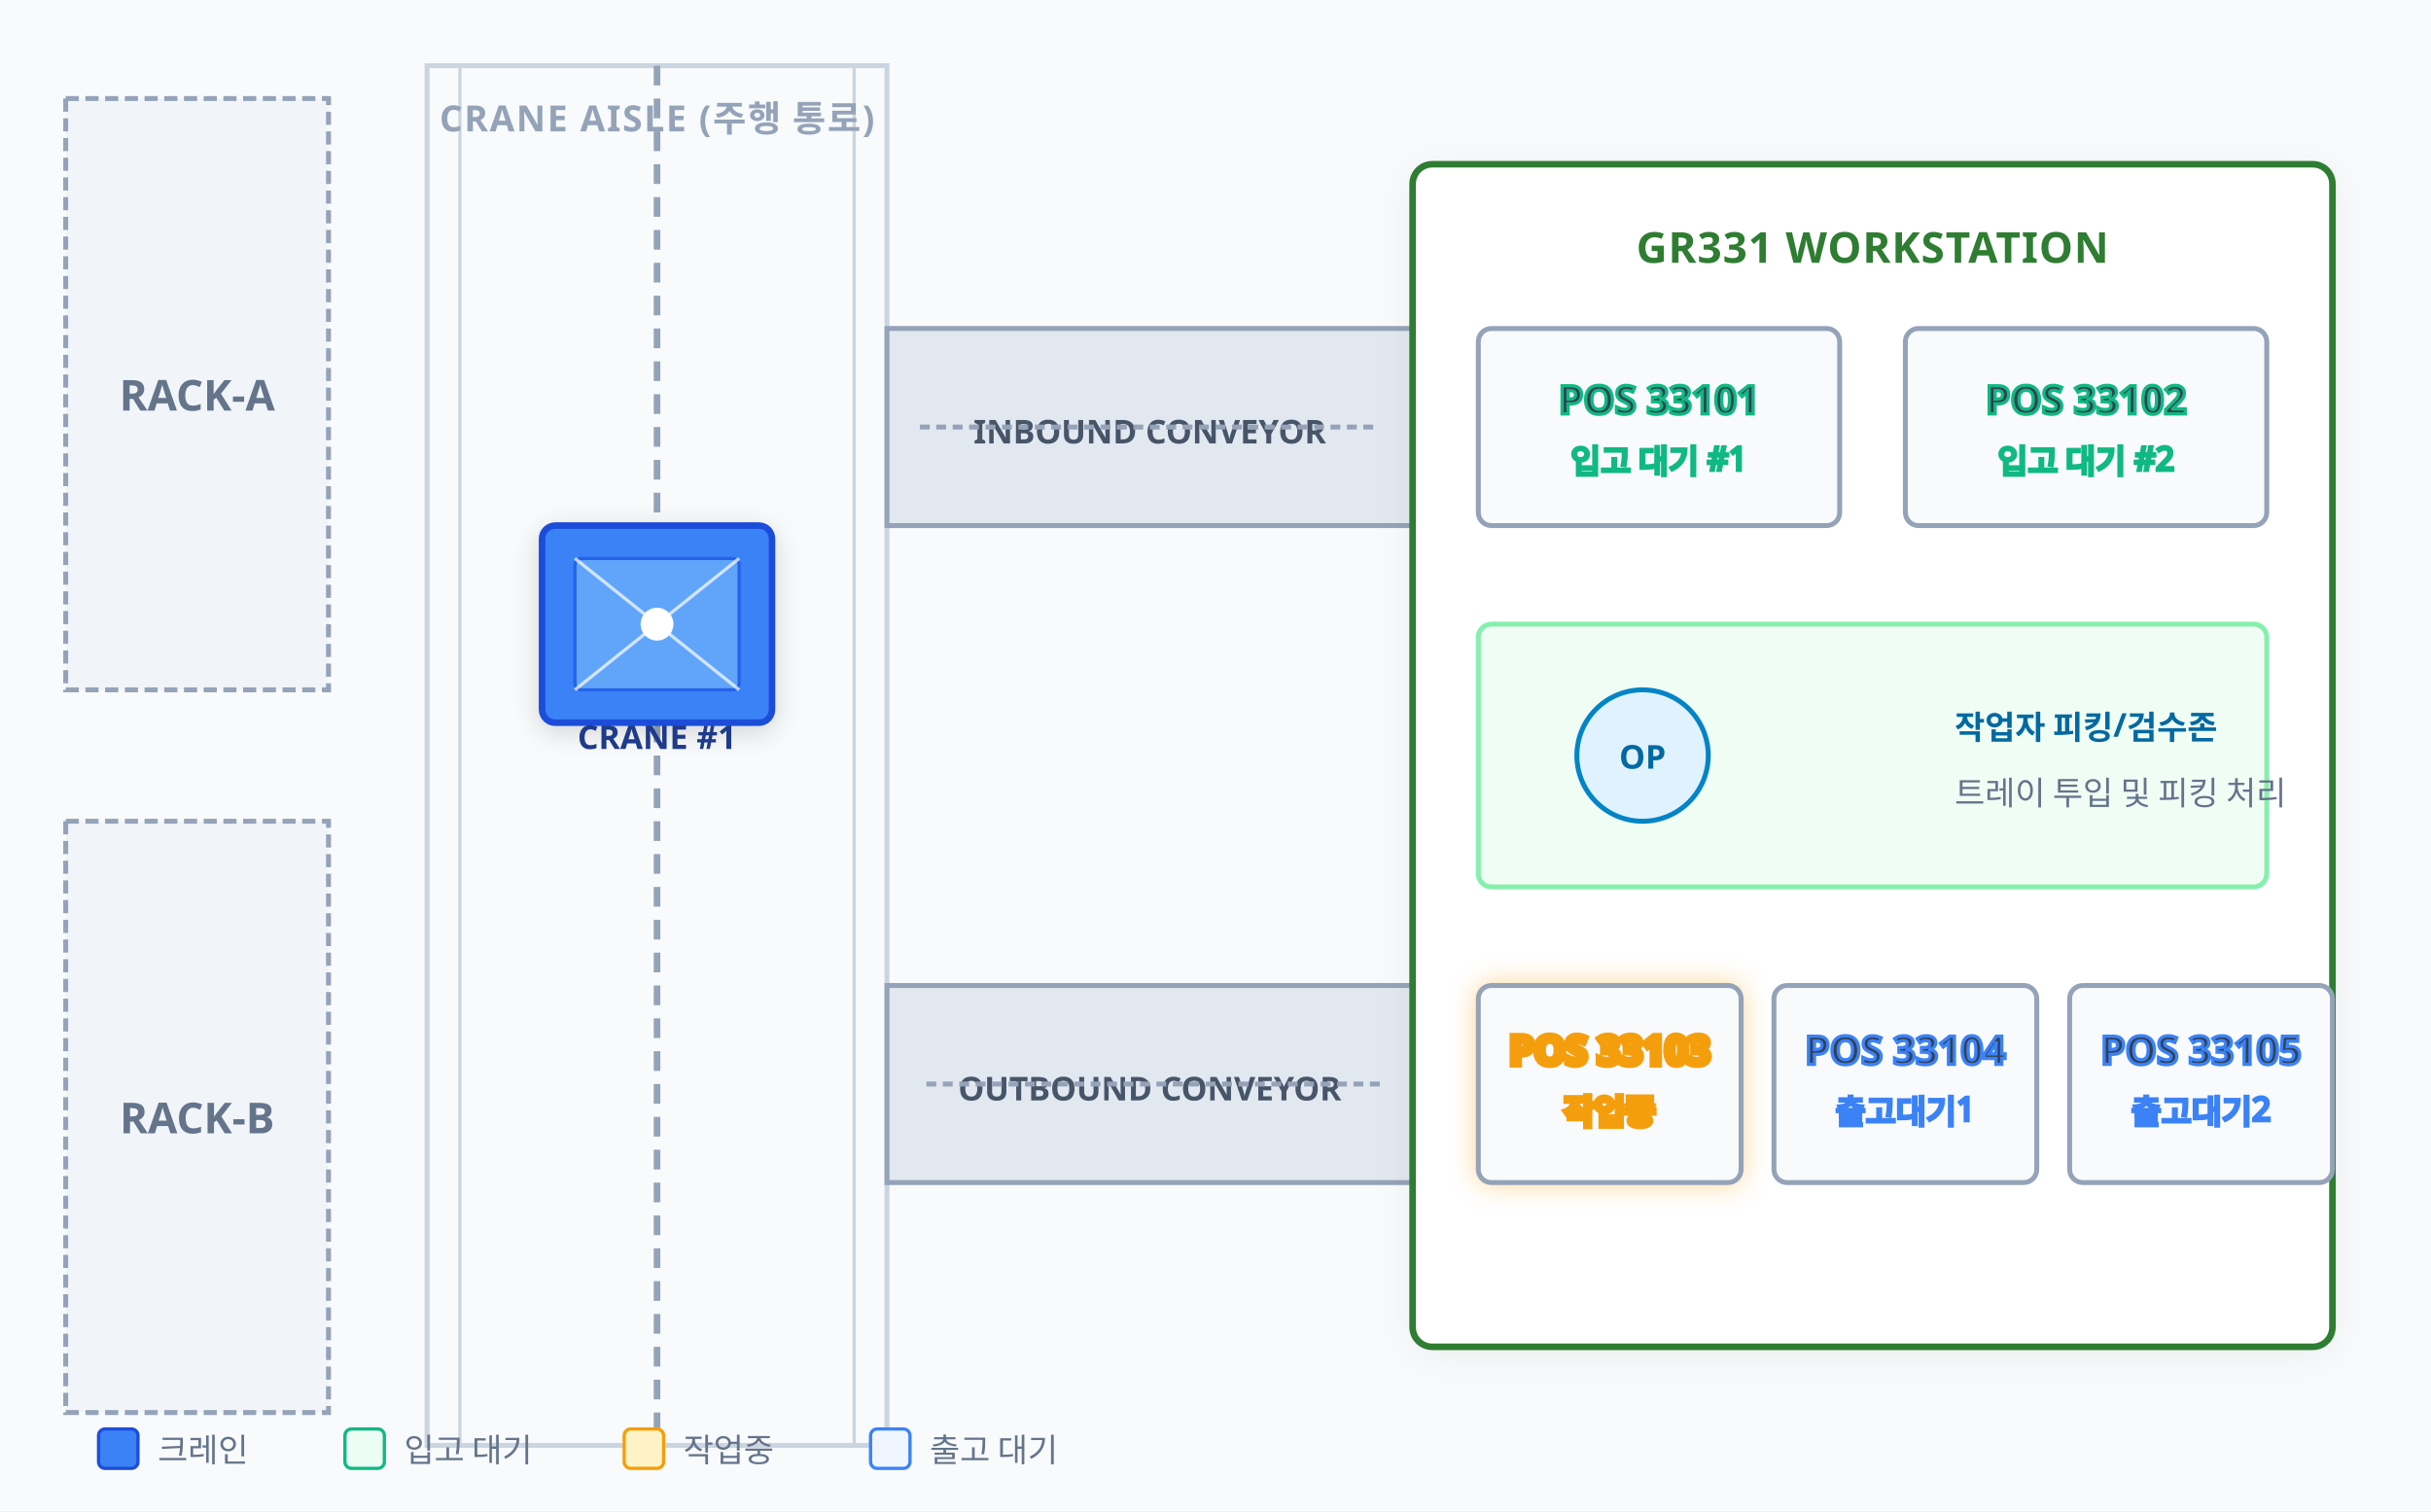
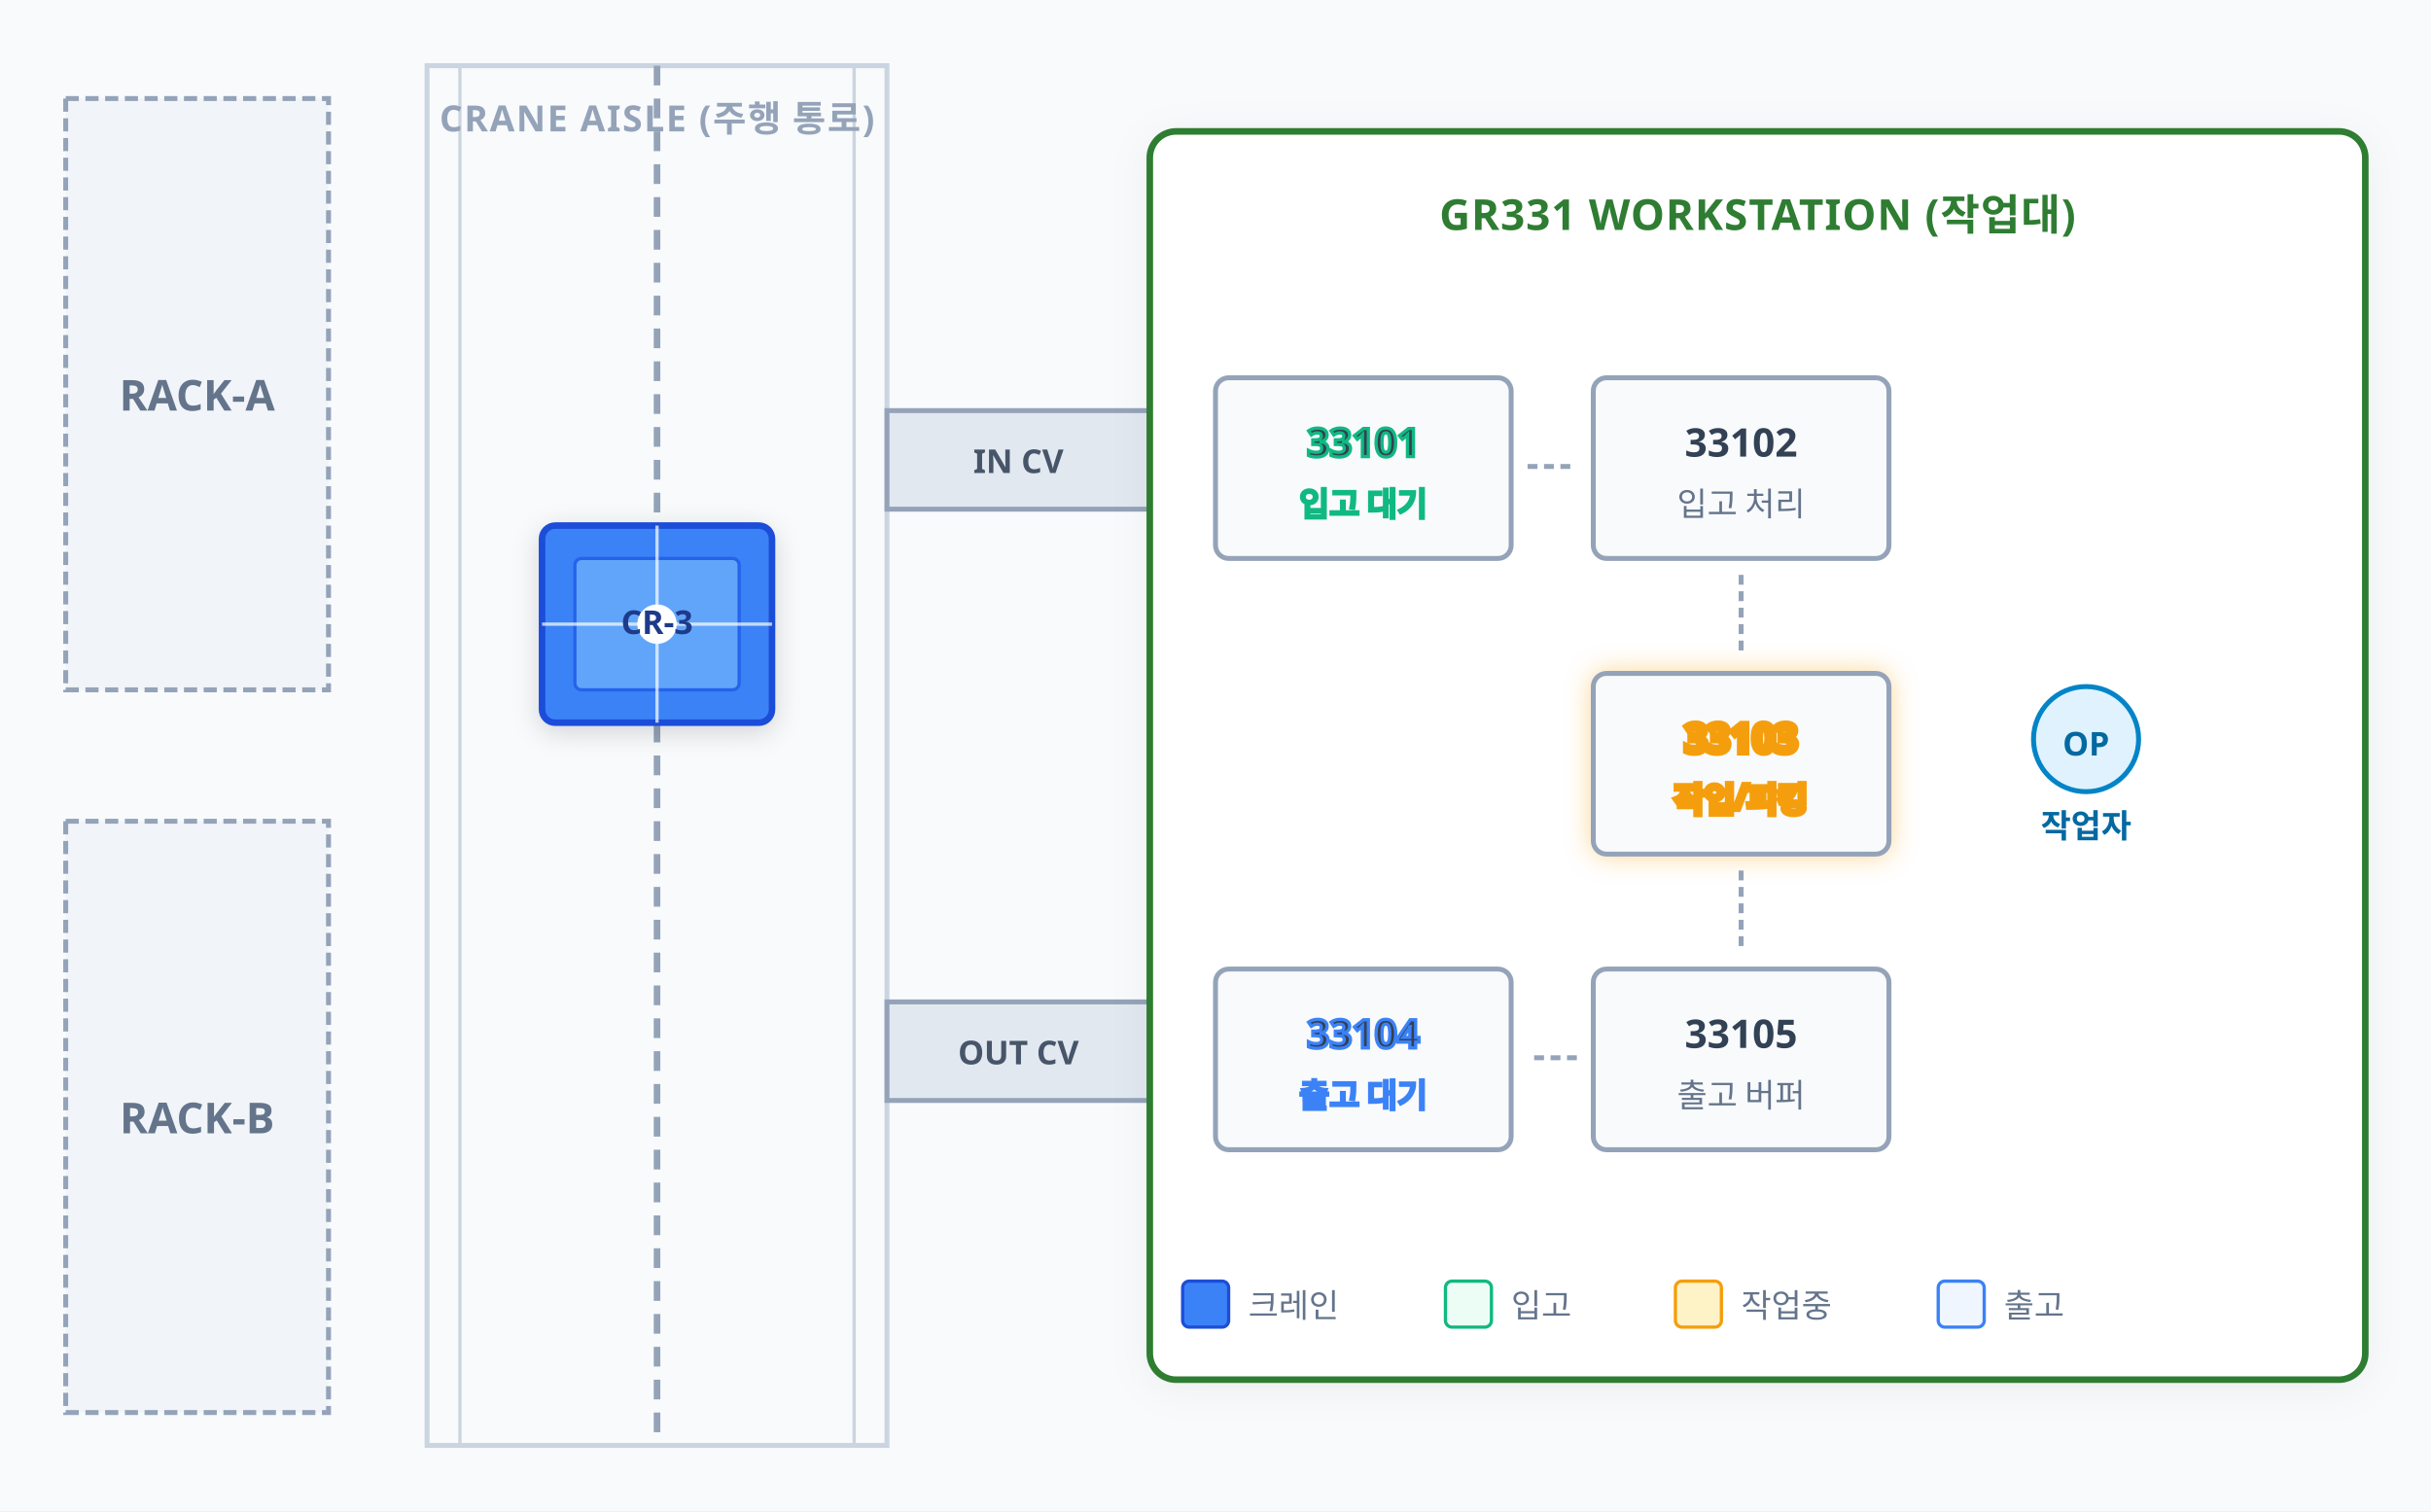
<svg xmlns="http://www.w3.org/2000/svg" viewBox="0 0 740 460" width="100%" height="100%">
  <defs>
    <style>
      .svg-bg { fill: #f8fafc; }
      .grid-line { stroke: #e2e8f0; stroke-width: 0.5; }
      .rack-boundary { fill: #f1f5f9; stroke: #94a3b8; stroke-width: 1.5; stroke-dasharray: 4, 2; }
      .rack-text { font-size: 13px; font-weight: 700; fill: #64748b; font-family: sans-serif; }
      .aisle-boundary { fill: #f8fafc; stroke: #cbd5e1; stroke-width: 1.5; }
      .rail-center-line { stroke: #94a3b8; stroke-width: 2; stroke-dasharray: 6, 4; }
      .rail-side-line { stroke: #cbd5e1; stroke-width: 1; }
      .aisle-label { font-size: 11px; font-weight: 600; fill: #94a3b8; letter-spacing: 0.5px; font-family: sans-serif; }
+       .crane-unit {
+         transition: transform 1.2s cubic-bezier(0.25, 0.1, 0.25, 1.0);
+         will-change: transform;
+       }
      .crane-body { fill: #3b82f6; stroke: #1d4ed8; stroke-width: 2; filter: drop-shadow(0 2px 4px rgba(0, 0, 0, 0.15)); }
      .crane-inner { fill: #60a5fa; stroke: #2563eb; stroke-width: 1; }
      .crane-cross { stroke: #ffffff; stroke-width: 1; opacity: 0.7; }
      .crane-center-dot { fill: #ffffff; }
      .crane-label { font-size: 10px; font-weight: 800; fill: #1e3a8a; font-family: sans-serif; }
      .conveyor-lane { fill: #e2e8f0; stroke: #94a3b8; stroke-width: 1.5; }
      .conveyor-label { font-size: 10px; font-weight: 700; fill: #475569; font-family: sans-serif; }
      .ws-boundary { fill: #ffffff; stroke: #2e7d32; stroke-width: 2; filter: drop-shadow(0 2px 6px rgba(0, 0, 0, 0.05)); }
      .ws-title { font-size: 13px; font-weight: 700; fill: #2e7d32; letter-spacing: 0.3px; font-family: sans-serif; }
      .tray-rect { fill: #f8fafc; stroke: #94a3b8; stroke-width: 1.5; transition: all 0.2s ease; }
      .tray-inbound { fill: #ecfdf5; stroke: #10b981; }
      .tray-outbound { fill: #eff6ff; stroke: #3b82f6; }
      .tray-active { fill: #fef3c7; stroke: #f59e0b; stroke-width: 2; filter: drop-shadow(0 0 4px rgba(245, 158, 11, 0.4)); }
      .tray-title { font-size: 12px; font-weight: 700; fill: #334155; font-family: sans-serif; pointer-events: none; }
      .tray-sub { font-size: 10px; font-weight: 500; fill: #64748b; font-family: sans-serif; pointer-events: none; }
      .active-title { fill: #92400e; }
      .active-sub { fill: #b45309; }
      .clickable { cursor: pointer; }
      .clickable:hover .tray-rect { filter: brightness(0.92); stroke-width: 2; }
      .clickable:hover.tray-active .tray-rect { filter: drop-shadow(0 0 8px rgba(245, 158, 11, 0.7)); }
      .operator-icon-bg { fill: #e0f2fe; stroke: #0284c7; stroke-width: 1.5; }
      .operator-icon { font-size: 10px; font-weight: 800; fill: #0369a1; font-family: sans-serif; }
      .operator-text { font-size: 10px; font-weight: 600; fill: #0369a1; font-family: sans-serif; }
      .flow-arrow { stroke: #94a3b8; stroke-width: 1.5; stroke-dasharray: 3, 2; fill: none; }
      .legend-crane { fill: #3b82f6; stroke: #1d4ed8; }
      .legend-inbound { fill: #ecfdf5; stroke: #10b981; }
      .legend-active { fill: #fef3c7; stroke: #f59e0b; }
      .legend-outbound { fill: #eff6ff; stroke: #3b82f6; }
      .legend-text { font-size: 10px; font-weight: 500; fill: #64748b; font-family: sans-serif; }
    </style>
    <pattern id="gridPattern" width="20" height="20" patternUnits="userSpaceOnUse">
      <path d="M 20 0 L 0 0 0 20" fill="none" class="grid-line" />
    </pattern>
  </defs>
  <rect width="100%" height="100%" fill="url(#gridPattern)" class="svg-bg" />
  <g class="rack-group">
    <rect x="20" y="30" width="80" height="180" class="rack-boundary" />
    <text x="60" y="125" class="rack-text" text-anchor="middle">RACK-A</text>
    <rect x="20" y="250" width="80" height="180" class="rack-boundary" />
    <text x="60" y="345" class="rack-text" text-anchor="middle">RACK-B</text>
  </g>
  <g class="crane-aisle-group">
    <rect x="130" y="20" width="140" height="420" class="aisle-boundary" />
    <line x1="200" y1="20" x2="200" y2="440" class="rail-center-line" />
    <line x1="140" y1="20" x2="140" y2="440" class="rail-side-line" />
    <line x1="260" y1="20" x2="260" y2="440" class="rail-side-line" />
    <text x="200" y="40" class="aisle-label" text-anchor="middle">
      CRANE AISLE (주행 통로)
    </text>
    <g id="crane-unit" class="crane-unit" transform="translate(200, 190)">
      <rect x="-35" y="-30" width="70" height="60" rx="4" class="crane-body" />
      <rect x="-25" y="-20" width="50" height="40" rx="2" class="crane-inner" />
-       <line x1="-25" y1="-20" x2="25" y2="20" class="crane-cross" />
-       <line x1="-25" y1="20" x2="25" y2="-20" class="crane-cross" />
-       <circle cx="0" cy="0" r="5" class="crane-center-dot" />
-       <text x="0" y="38" class="crane-label" text-anchor="middle">CRANE #1</text>
+       <line x1="0" y1="-30" x2="0" y2="30" class="crane-cross" />
+       <line x1="-35" y1="0" x2="35" y2="0" class="crane-cross" />
+       <circle cx="0" cy="0" r="6" class="crane-center-dot" />
+       <text x="0" y="3" class="crane-label" text-anchor="middle">CR-3</text>
    </g>
  </g>
-   <g class="conveyor-ws-group">
-     <rect x="270" y="100" width="160" height="60" class="conveyor-lane" />
-     <text x="350" y="135" class="conveyor-label" text-anchor="middle">
-       INBOUND CONVEYOR
+   <g class="conveyor-connection">
+     <rect x="270" y="125" width="80" height="30" class="conveyor-lane" />
+     <text x="310" y="144" class="conveyor-label" text-anchor="middle">IN CV</text>
+     <rect x="270" y="305" width="80" height="30" class="conveyor-lane" />
+     <text x="310" y="324" class="conveyor-label" text-anchor="middle">OUT CV</text>
+   </g>
+   <g class="workstation-group">
+     <rect x="350" y="40" width="370" height="380" rx="8" class="ws-boundary" />
+     <text x="535" y="70" class="ws-title" text-anchor="middle">
+       GR331 WORKSTATION (작업대)
    </text>
-     <path d="M 280 130 L 420 130" class="flow-arrow" />
-     <rect x="270" y="300" width="160" height="60" class="conveyor-lane" />
-     <text x="350" y="335" class="conveyor-label" text-anchor="middle">
-       OUTBOUND CONVEYOR
-     </text>
-     <path d="M 420 330 L 280 330" class="flow-arrow" />
-     <rect x="430" y="50" width="280" height="360" rx="6" class="ws-boundary" />
-     <text x="570" y="80" class="ws-title" text-anchor="middle">
-       GR331 WORKSTATION
-     </text>
-     <g id="pos-33101" class="tray-position tray-inbound clickable" data-position="33101" transform="translate(450, 100)">
-       <rect width="110" height="60" rx="4" class="tray-rect" />
-       <text x="55" y="26" class="tray-title" text-anchor="middle">POS 33101</text>
-       <text x="55" y="44" class="tray-sub" text-anchor="middle">입고 대기 #1</text>
+     <g id="pos-33101" class="tray-position tray-inbound clickable" transform="translate(370, 115)">
+       <rect width="90" height="55" rx="4" class="tray-rect" />
+       <text x="45" y="24" class="tray-title" text-anchor="middle">33101</text>
+       <text x="45" y="42" class="tray-sub" text-anchor="middle">입고 대기</text>
    </g>
-     <g id="pos-33102" class="tray-position tray-inbound clickable" data-position="33102" transform="translate(580, 100)">
-       <rect width="110" height="60" rx="4" class="tray-rect" />
-       <text x="55" y="26" class="tray-title" text-anchor="middle">POS 33102</text>
-       <text x="55" y="44" class="tray-sub" text-anchor="middle">입고 대기 #2</text>
+     <g id="pos-33102" class="tray-position clickable" transform="translate(485, 115)">
+       <rect width="90" height="55" rx="4" class="tray-rect" />
+       <text x="45" y="24" class="tray-title" text-anchor="middle">33102</text>
+       <text x="45" y="42" class="tray-sub" text-anchor="middle">입고 처리</text>
    </g>
-     <g class="operator-area" transform="translate(450, 190)">
-       <rect width="240" height="80" rx="4" fill="#f0fdf4" stroke="#86efac" stroke-width="1.5" />
-       <circle cx="50" cy="40" r="20" class="operator-icon-bg" />
-       <text x="50" y="44" class="operator-icon" text-anchor="middle">OP</text>
-       <text x="145" y="35" class="operator-text" font-weight="700">
-         작업자 피킹/검수존
-       </text>
-       <text x="145" y="55" class="legend-text">
-         트레이 투입 및 피킹 처리
-       </text>
+     <g id="pos-33103" class="tray-position tray-active clickable" transform="translate(485, 205)">
+       <rect width="90" height="55" rx="4" class="tray-rect" />
+       <text x="45" y="24" class="tray-title active-title" text-anchor="middle">33103</text>
+       <text x="45" y="42" class="tray-sub active-sub" text-anchor="middle">작업/피킹</text>
    </g>
-     <g id="pos-33103" class="tray-position tray-active clickable" data-position="33103" transform="translate(450, 300)">
-       <rect width="80" height="60" rx="4" class="tray-rect" />
-       <text x="40" y="24" class="tray-title active-title" text-anchor="middle">
-         POS 33103
-       </text>
-       <text x="40" y="42" class="tray-sub active-sub" text-anchor="middle">
-         작업중
-       </text>
+     <g class="operator-area" transform="translate(600, 200)">
+       <circle cx="35" cy="25" r="16" class="operator-icon-bg" />
+       <text x="35" y="30" class="operator-icon" text-anchor="middle">OP</text>
+       <text x="35" y="55" class="operator-text" text-anchor="middle">작업자</text>
    </g>
-     <g id="pos-33104" class="tray-position tray-outbound clickable" data-position="33104" transform="translate(540, 300)">
-       <rect width="80" height="60" rx="4" class="tray-rect" />
-       <text x="40" y="24" class="tray-title" text-anchor="middle">POS 33104</text>
-       <text x="40" y="42" class="tray-sub" text-anchor="middle">출고대기1</text>
+     <g id="pos-33104" class="tray-position tray-outbound clickable" transform="translate(370, 295)">
+       <rect width="90" height="55" rx="4" class="tray-rect" />
+       <text x="45" y="24" class="tray-title" text-anchor="middle">33104</text>
+       <text x="45" y="42" class="tray-sub" text-anchor="middle">출고 대기</text>
    </g>
-     <g id="pos-33105" class="tray-position tray-outbound clickable" data-position="33105" transform="translate(630, 300)">
-       <rect width="80" height="60" rx="4" class="tray-rect" />
-       <text x="40" y="24" class="tray-title" text-anchor="middle">POS 33105</text>
-       <text x="40" y="42" class="tray-sub" text-anchor="middle">출고대기2</text>
+     <g id="pos-33105" class="tray-position clickable" transform="translate(485, 295)">
+       <rect width="90" height="55" rx="4" class="tray-rect" />
+       <text x="45" y="24" class="tray-title" text-anchor="middle">33105</text>
+       <text x="45" y="42" class="tray-sub" text-anchor="middle">출고 버퍼</text>
    </g>
+     <path d="M 465 142 L 480 142" class="flow-arrow" />
+     <path d="M 530 175 L 530 200" class="flow-arrow" />
+     <path d="M 530 265 L 530 290" class="flow-arrow" />
+     <path d="M 480 322 L 465 322" class="flow-arrow" />
  </g>
-   <g class="legend-group" transform="translate(30, 435)">
-     <rect x="0" y="0" width="12" height="12" rx="2" class="legend-crane" />
-     <text x="18" y="10" class="legend-text">크레인</text>
-     <rect x="75" y="0" width="12" height="12" rx="2" class="legend-inbound" />
-     <text x="93" y="10" class="legend-text">입고 대기</text>
-     <rect x="160" y="0" width="12" height="12" rx="2" class="legend-active" />
-     <text x="178" y="10" class="legend-text">작업중</text>
-     <rect x="235" y="0" width="12" height="12" rx="2" class="legend-outbound" />
-     <text x="253" y="10" class="legend-text">출고 대기</text>
+   <g class="legend-group" transform="translate(360, 390)">
+     <rect x="0" y="0" width="14" height="14" rx="2" class="legend-crane" />
+     <text x="20" y="11" class="legend-text">크레인</text>
+     <rect x="80" y="0" width="14" height="14" rx="2" class="legend-inbound" />
+     <text x="100" y="11" class="legend-text">입고</text>
+     <rect x="150" y="0" width="14" height="14" rx="2" class="legend-active" />
+     <text x="170" y="11" class="legend-text">작업중</text>
+     <rect x="230" y="0" width="14" height="14" rx="2" class="legend-outbound" />
+     <text x="250" y="11" class="legend-text">출고</text>
  </g>
</svg>
